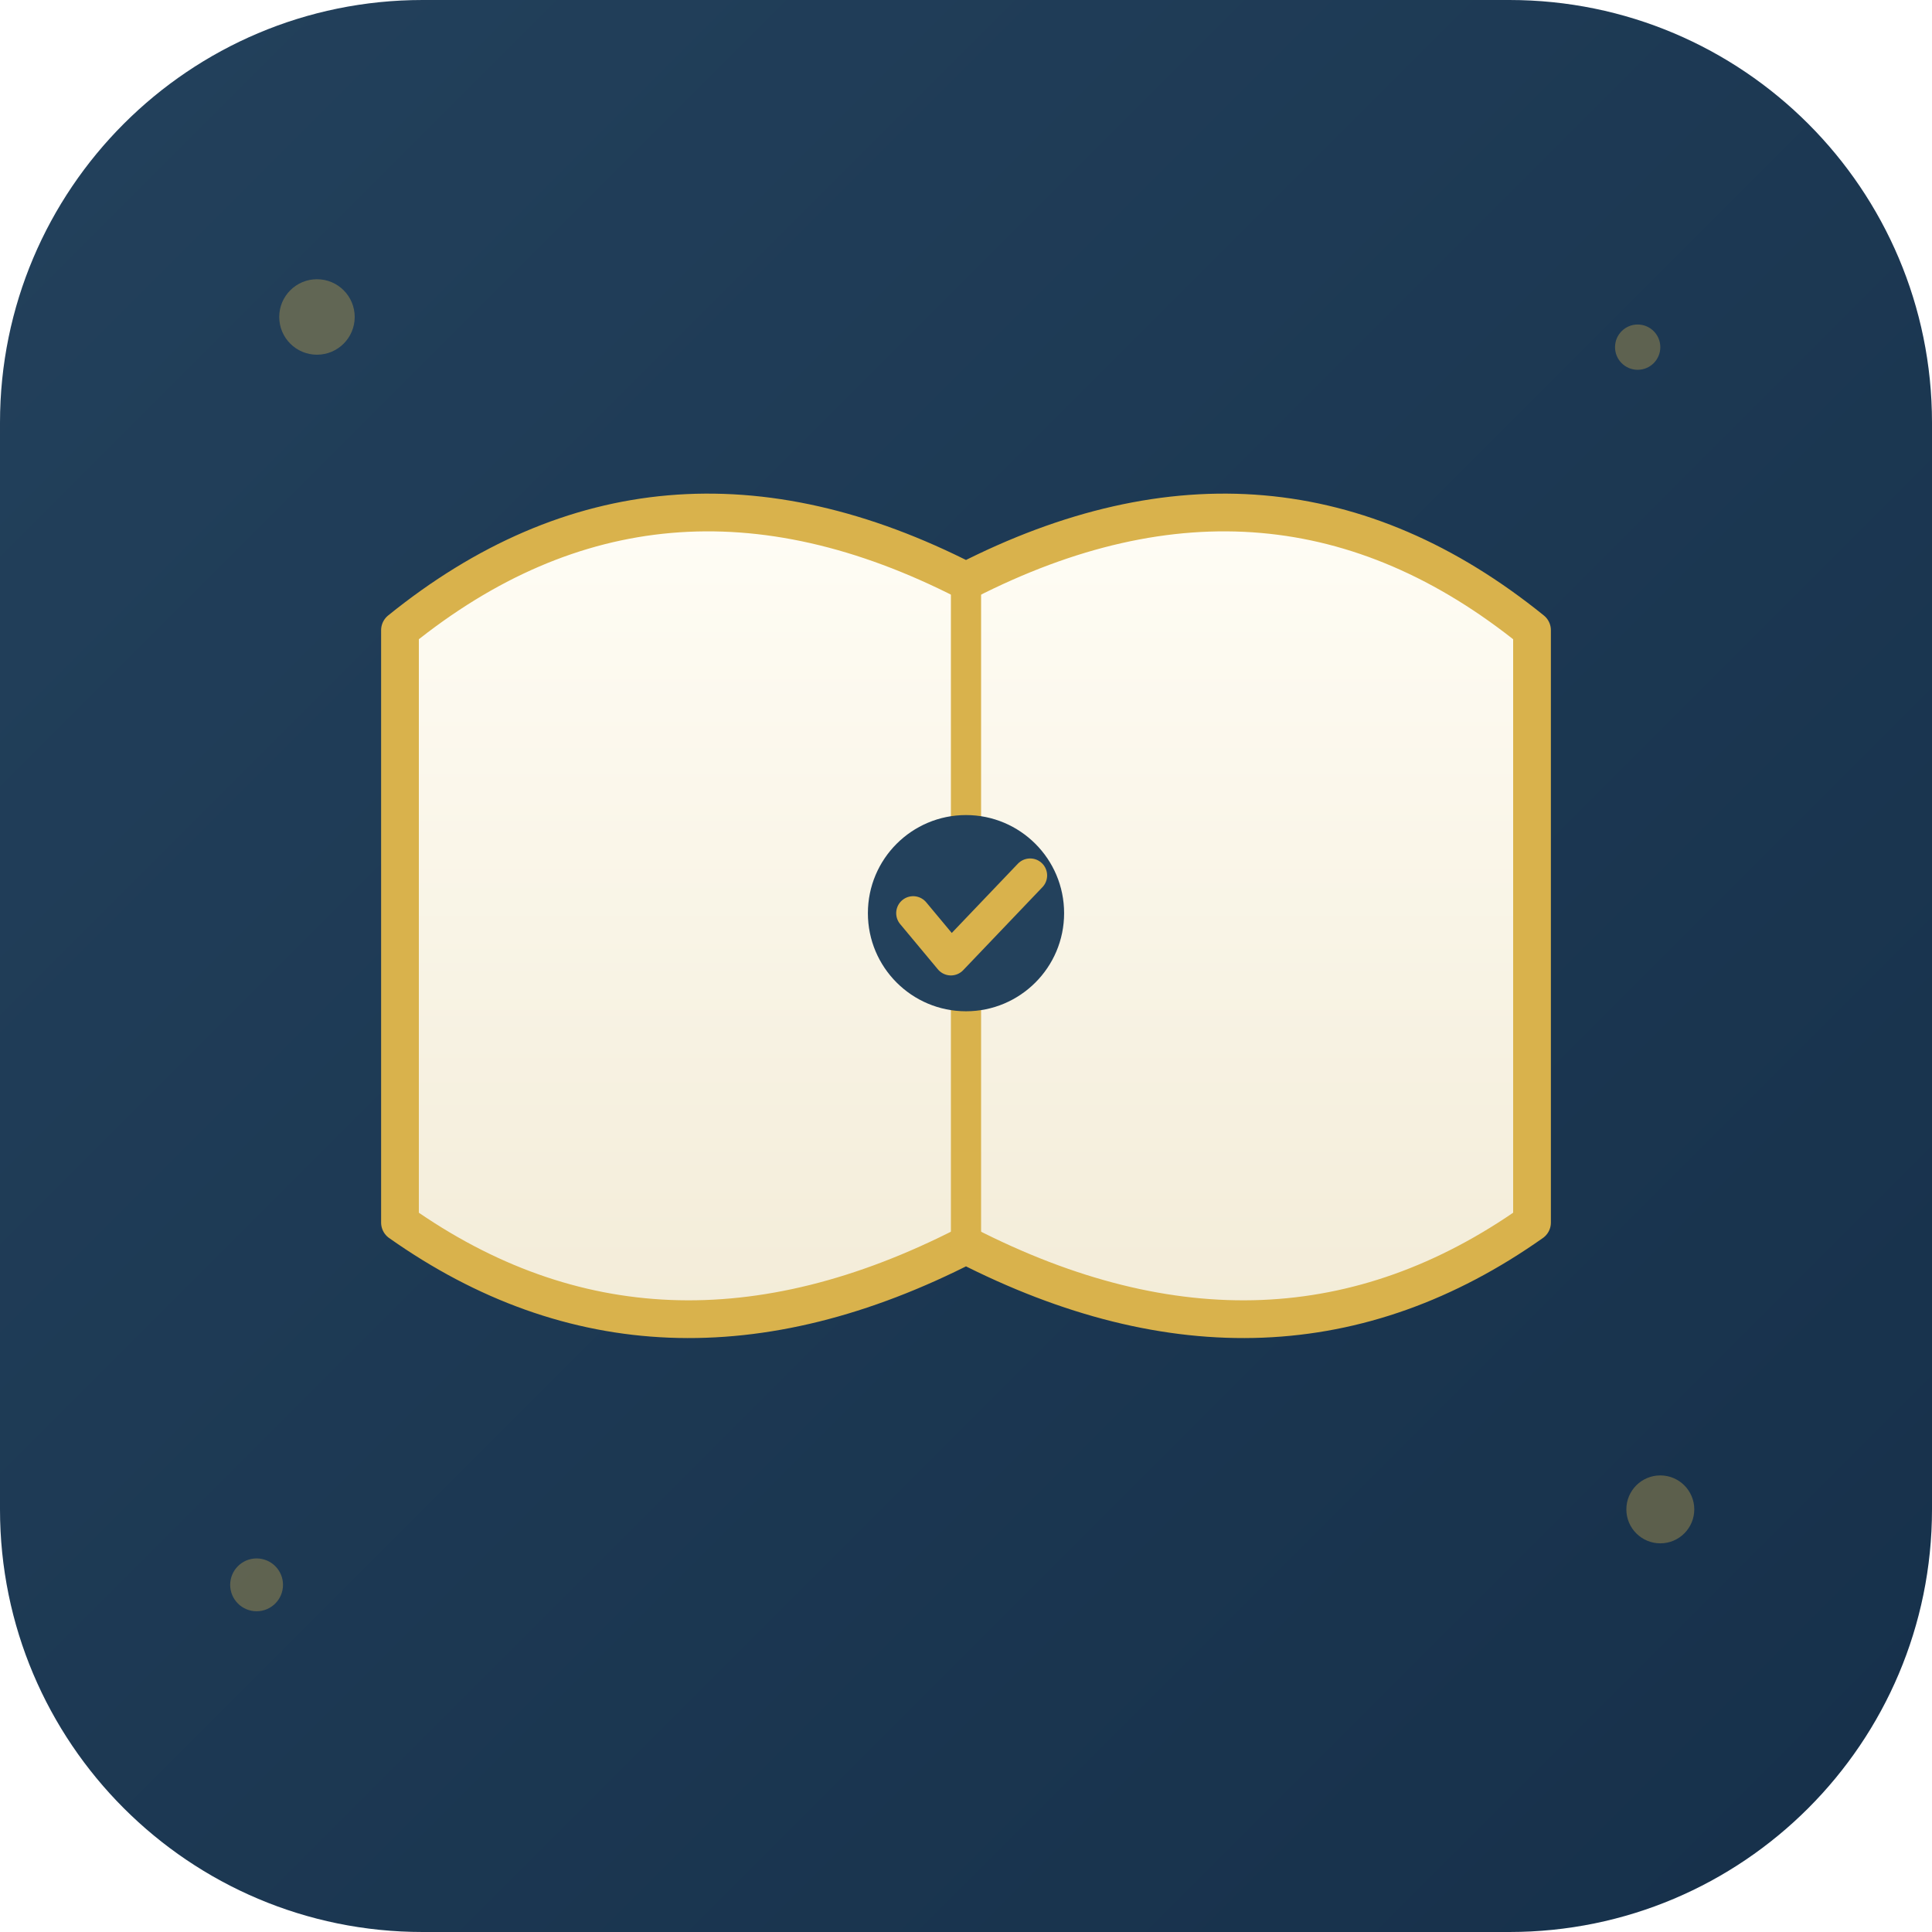
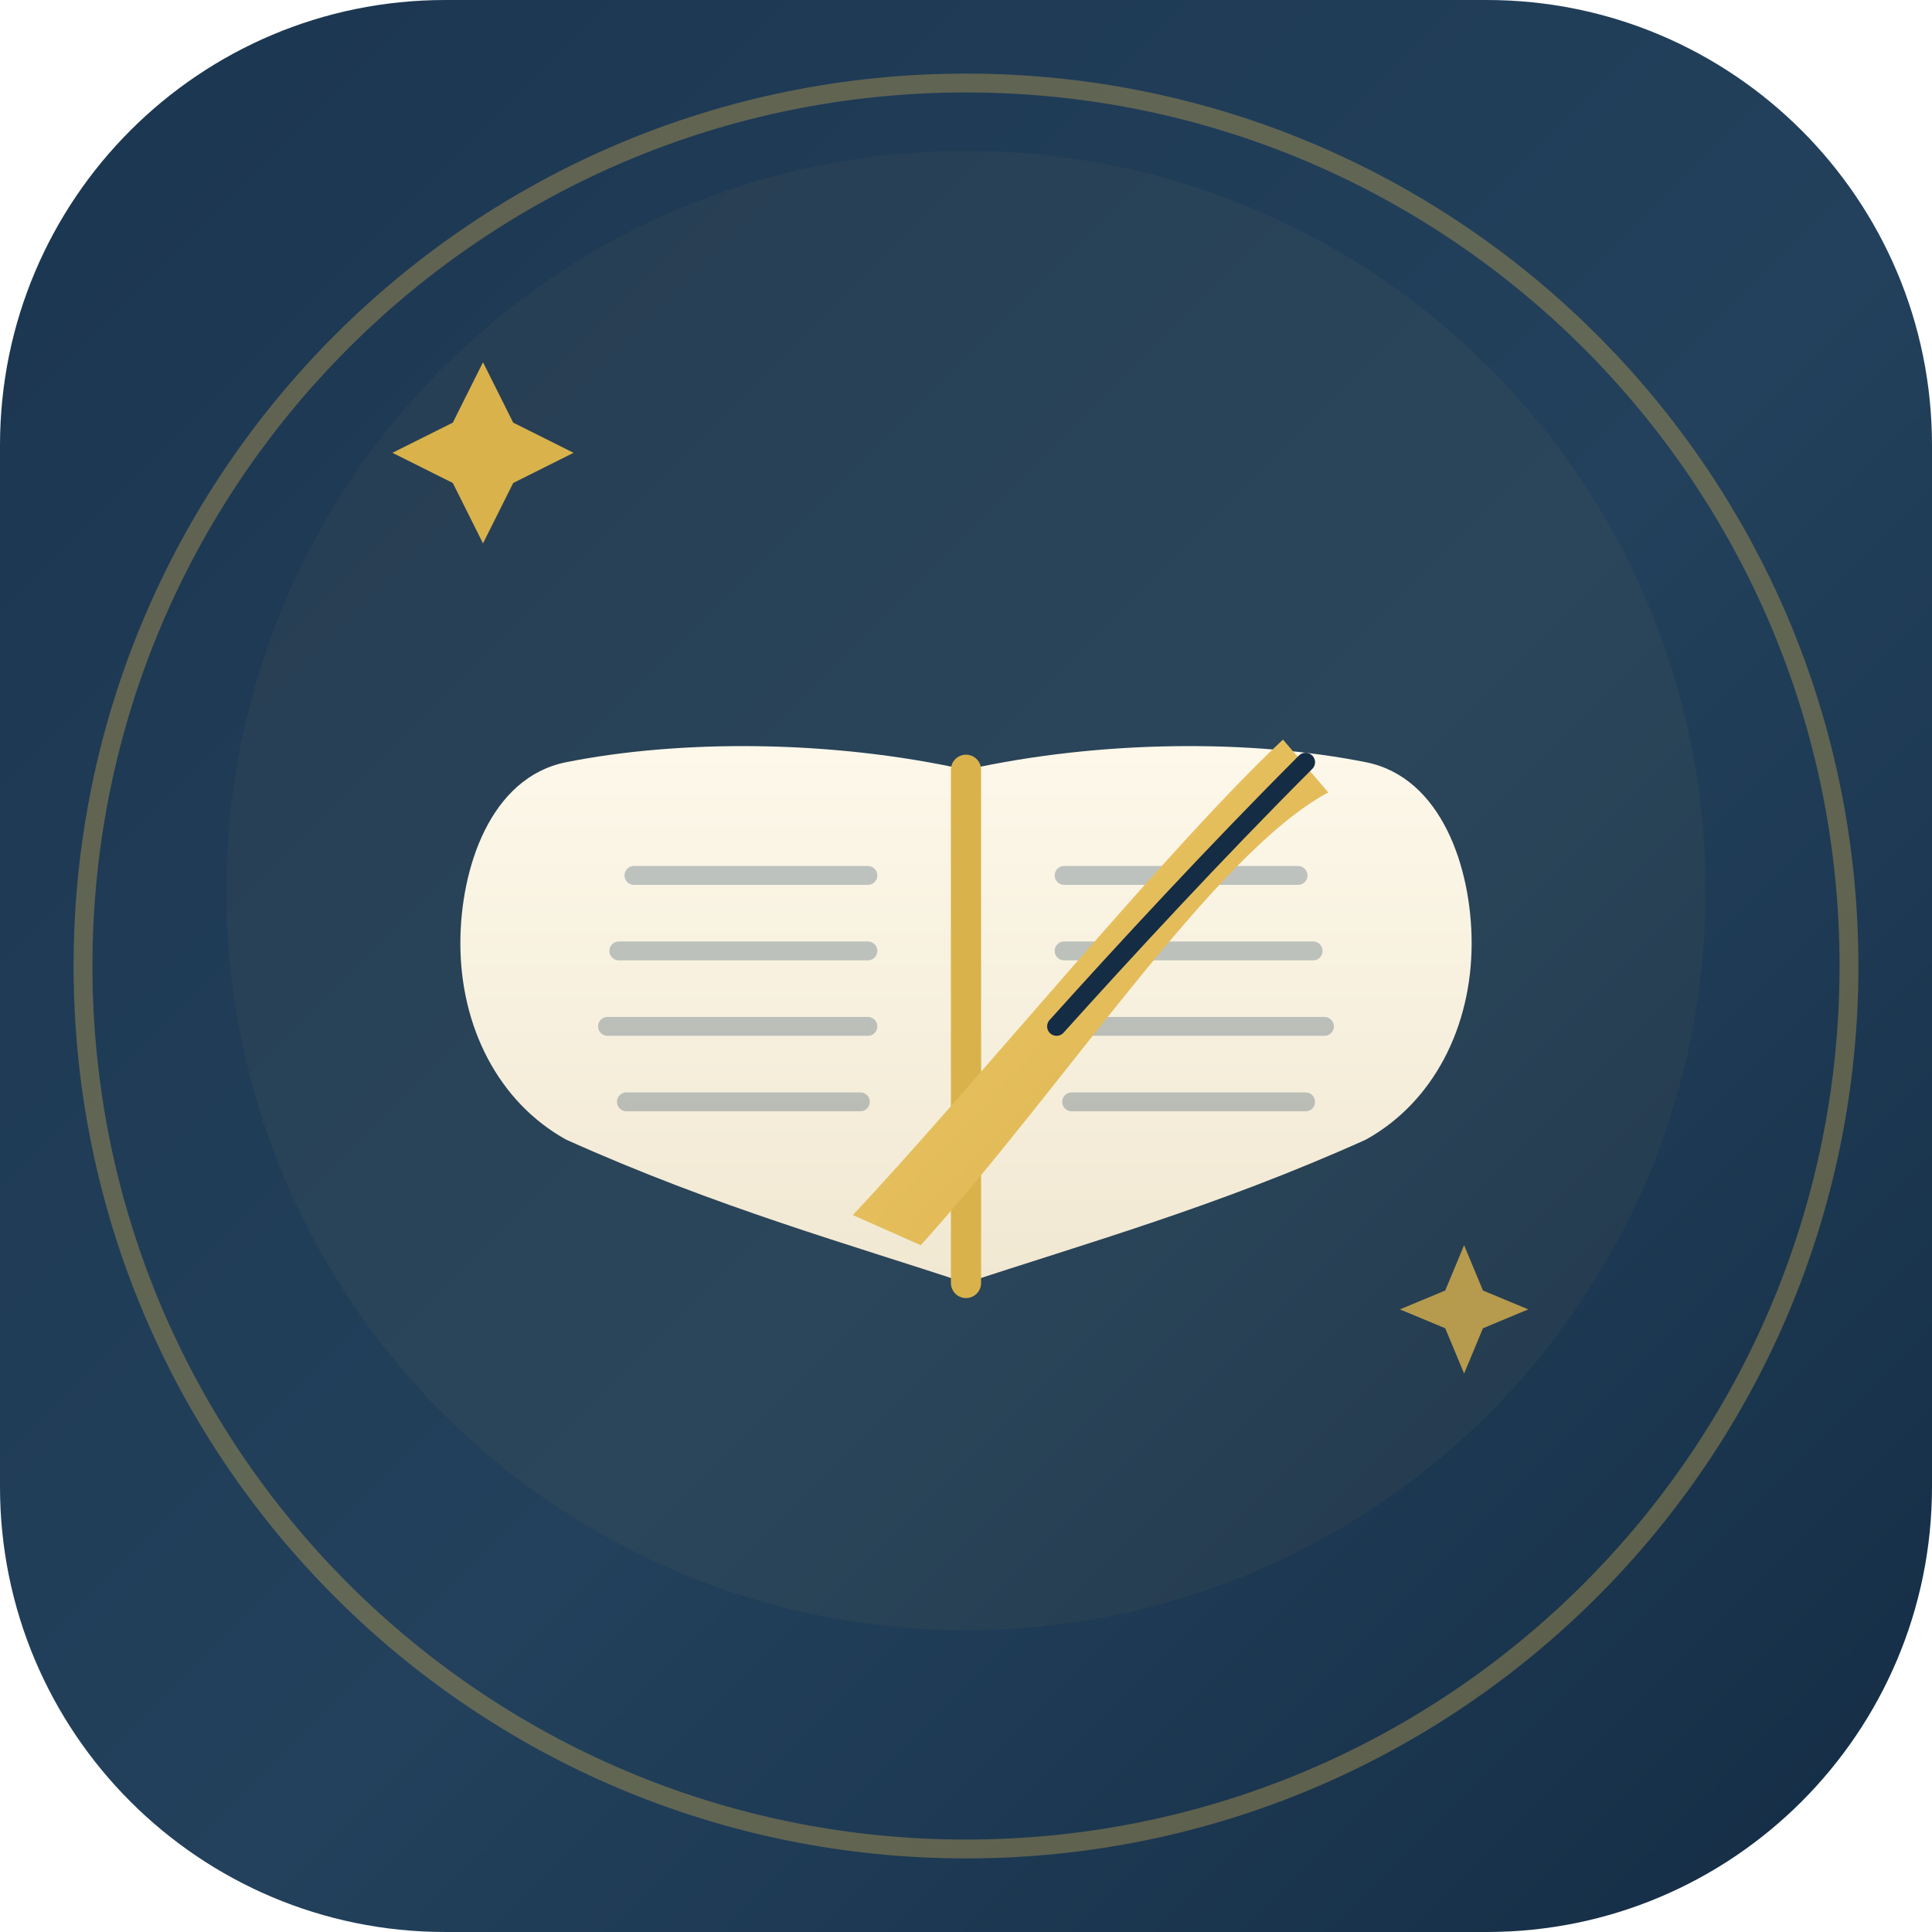
<svg xmlns="http://www.w3.org/2000/svg" viewBox="0 0 512 512">
  <defs>
    <linearGradient id="bg" x1="0" y1="0" x2="1" y2="1">
-       <stop offset="0" stop-color="#23415c" />
-       <stop offset="1" stop-color="#16304a" />
+       <stop offset="0" stop-color="#1B3550" />
+       <stop offset="0.55" stop-color="#23415C" />
+       <stop offset="1" stop-color="#142C44" />
    </linearGradient>
    <linearGradient id="page" x1="0" y1="0" x2="0" y2="1">
-       <stop offset="0" stop-color="#fffdf5" />
-       <stop offset="1" stop-color="#f3ecd8" />
+       <stop offset="0" stop-color="#FDF8EA" />
+       <stop offset="1" stop-color="#F1E8D2" />
+     </linearGradient>
+     <linearGradient id="nib" x1="0" y1="0" x2="1" y2="1">
+       <stop offset="0" stop-color="#F0C86A" />
+       <stop offset="1" stop-color="#D9B24C" />
    </linearGradient>
  </defs>
-   <rect width="512" height="512" rx="112" fill="url(#bg)" />
-   <g fill="#d9b24c" fill-opacity=".35">
-     <circle cx="84" cy="84" r="10" />
-     <circle cx="434" cy="92" r="6" />
-     <circle cx="68" cy="420" r="7" />
-     <circle cx="440" cy="400" r="9" />
+   <rect width="512" height="512" rx="118" fill="url(#bg)" />
+   <circle cx="256" cy="256" r="234" fill="none" stroke="#d9b24c" stroke-opacity="0.35" stroke-width="5" />
+   <circle cx="256" cy="236" r="196" fill="#d9b24c" fill-opacity="0.05" />
+   <path d="M128,96 L136,112 L152,120 L136,128 L128,144 L120,128 L104,120 L120,112 Z" fill="#d9b24c" />
+   <path d="M388,330 L393,342 L405,347 L393,352 L388,364 L383,352 L371,347 L383,342 Z" fill="#d9b24c" fill-opacity="0.8" />
+   <g>
+     <path d="M256,340 L256,204              C220,196 180,196 150,202              C130,206 122,230 122,250              C122,272 132,292 150,302              C190,320 226,330 256,340 Z" fill="url(#page)" />
+     <path d="M256,340 L256,204              C292,196 332,196 362,202              C382,206 390,230 390,250              C390,272 380,292 362,302              C322,320 286,330 256,340 Z" fill="url(#page)" />
+     <path d="M256,204 L256,340" stroke="#d9b24c" stroke-width="8" stroke-linecap="round" />
  </g>
-   <g transform="translate(256 262)">
-     <path d="M -150 -95              Q -82 -150 0 -108              Q 82 -150 150 -95              L 150 62              Q 82 110 0 68              Q -82 110 -150 62 Z" fill="url(#page)" stroke="#d9b24c" stroke-width="10" stroke-linejoin="round" />
-     <path d="M 0 -108              L 0 68" stroke="#d9b24c" stroke-width="8" stroke-linecap="round" />
-     <circle cx="0" cy="-20" r="26" fill="#23415c" />
-     <path d="M -14 -20 L -4 -8 L 17 -30" fill="none" stroke="#d9b24c" stroke-width="9" stroke-linecap="round" stroke-linejoin="round" />
+   <g stroke="#23415c" stroke-opacity="0.28" stroke-width="5" stroke-linecap="round">
+     <path d="M168,232 L230,232" />
+     <path d="M164,252 L230,252" />
+     <path d="M161,272 L230,272" />
+     <path d="M166,292 L228,292" />
+     <path d="M282,232 L344,232" />
+     <path d="M282,252 L348,252" />
+     <path d="M282,272 L351,272" />
+     <path d="M284,292 L346,292" />
  </g>
+   <path d="M340,196            C310,224 258,288 226,322            L244,330            C282,288 322,226 352,210 Z" fill="url(#nib)" />
+   <path d="M346,202 C322,226 298,252 280,272" fill="none" stroke="#142C44" stroke-width="5" stroke-linecap="round" />
</svg>
